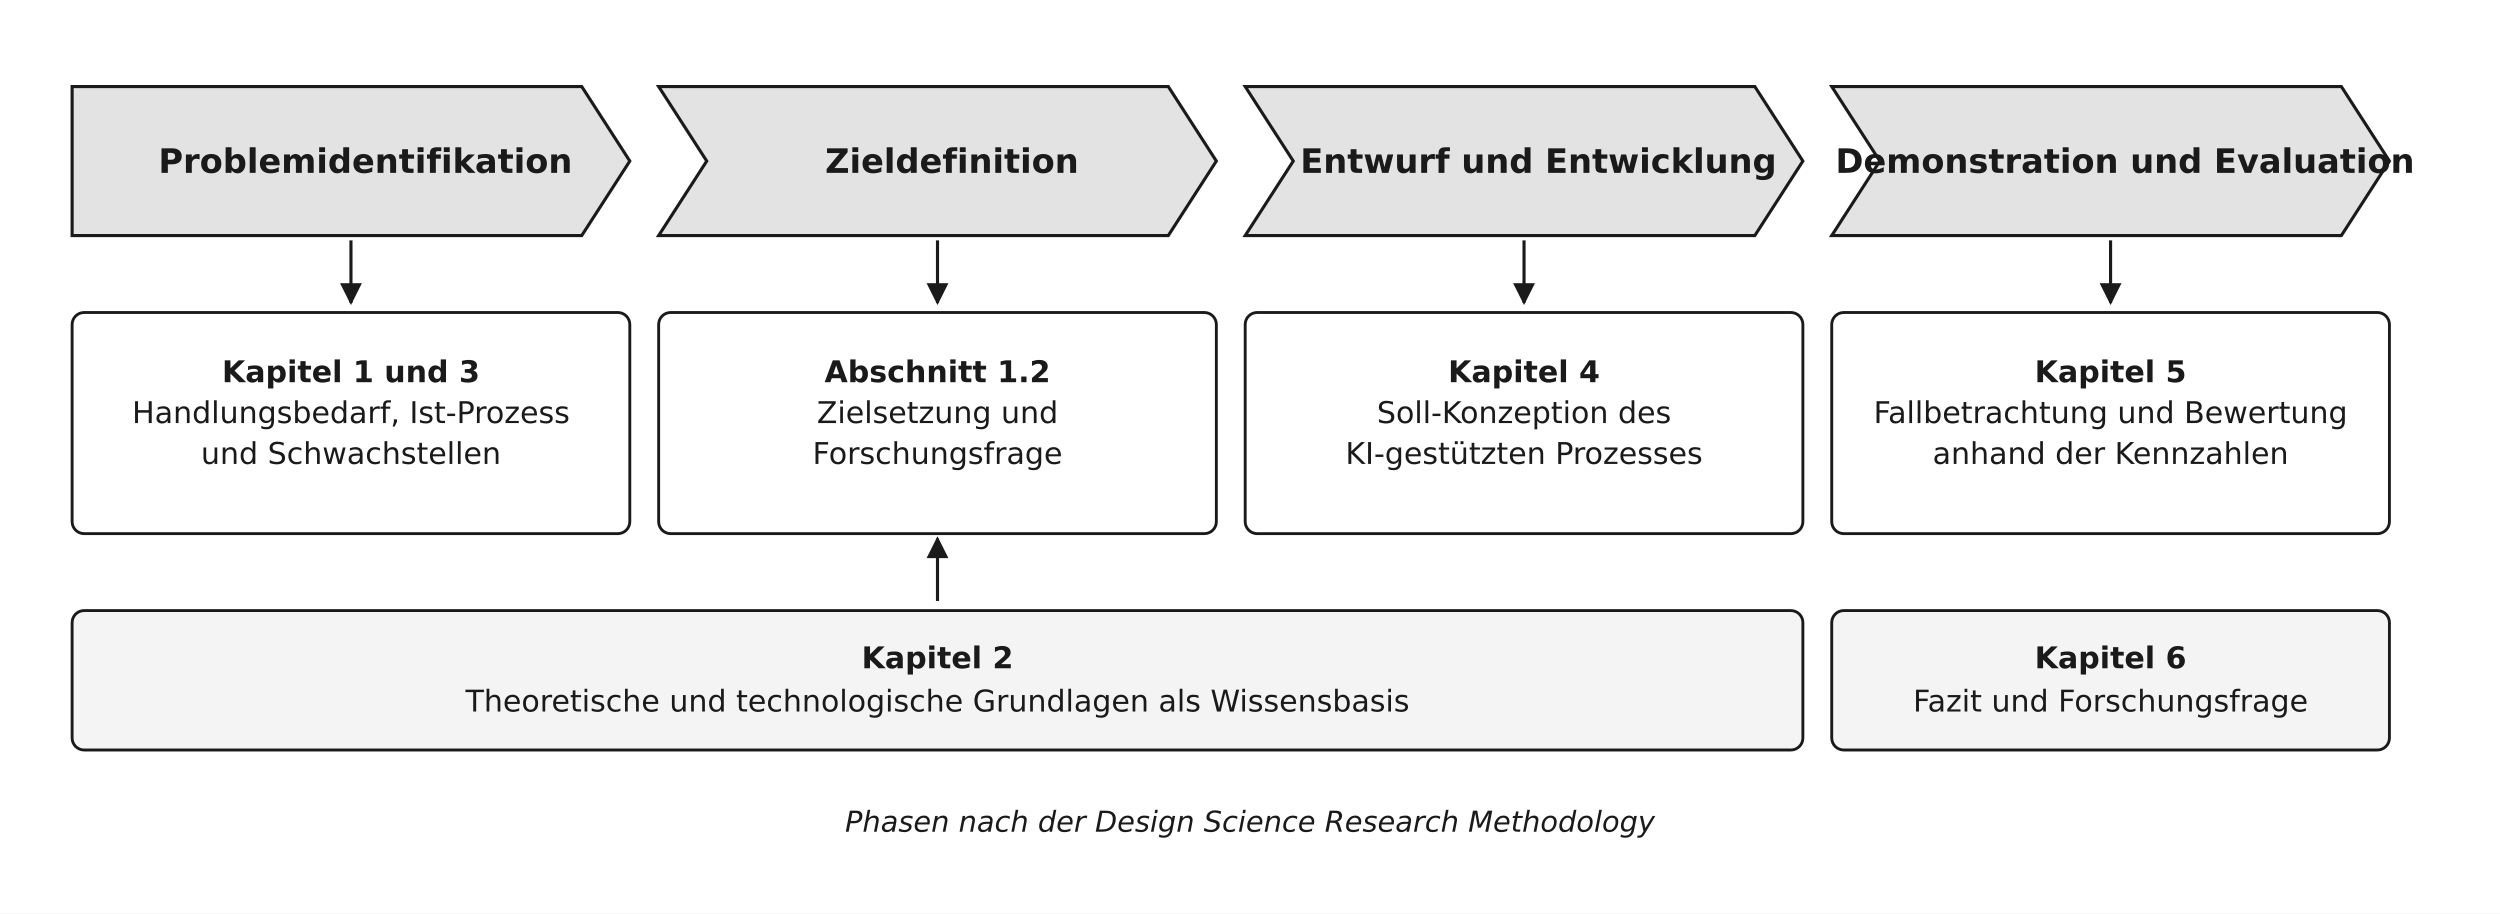
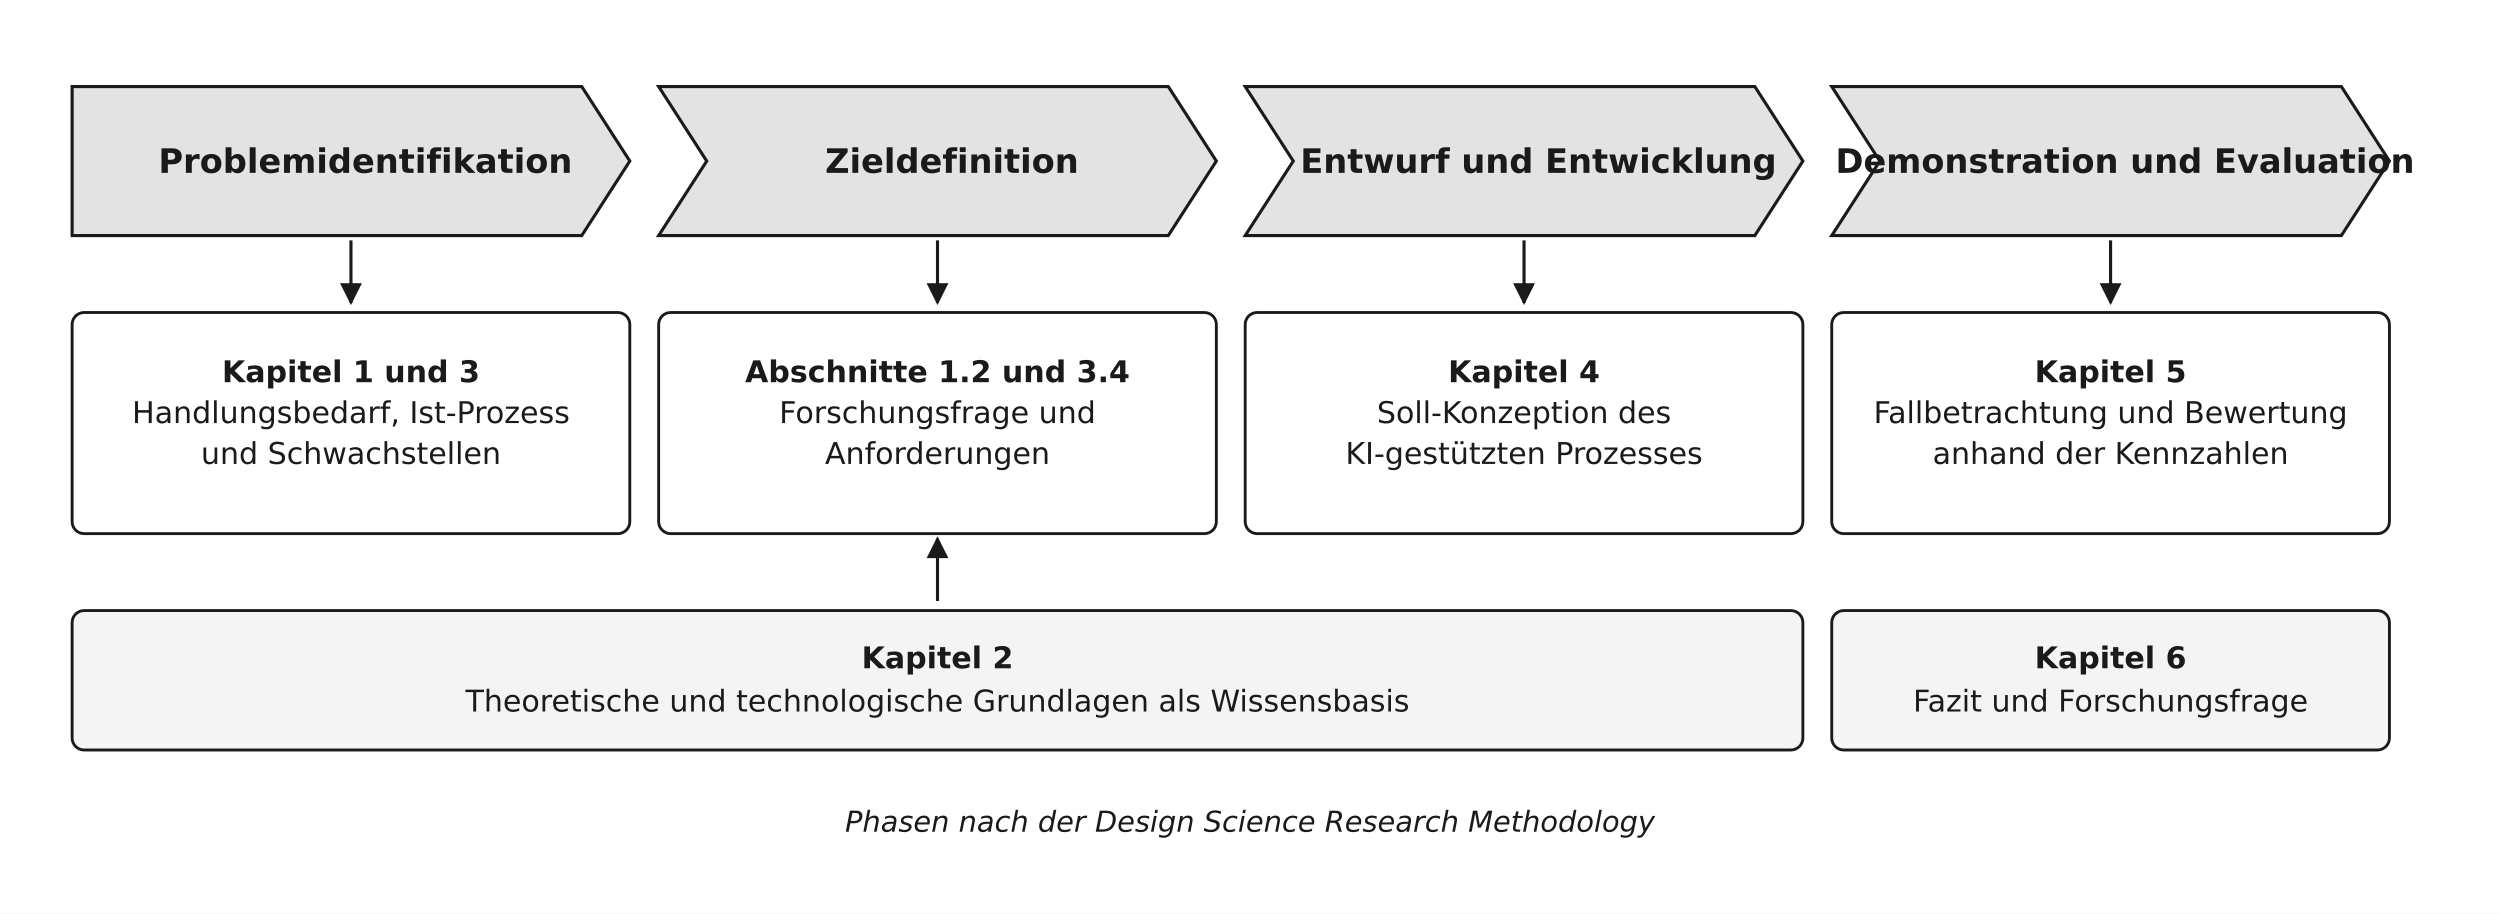
<svg xmlns="http://www.w3.org/2000/svg" width="1040" height="380" viewBox="0 0 1040 380" font-family="Carlito, DejaVu Sans, sans-serif">
  <defs>
    <marker id="seq" viewBox="0 0 10 10" refX="9" refY="5" markerWidth="7" markerHeight="7" orient="auto-start-reverse">
      <path d="M 0 0 L 10 5 L 0 10 z" fill="#1a1a1a" />
    </marker>
    <marker id="msg" viewBox="0 0 10 10" refX="9" refY="5" markerWidth="8" markerHeight="8" orient="auto-start-reverse">
      <path d="M 0 0 L 10 5 L 0 10 z" fill="#ffffff" stroke="#1a1a1a" stroke-width="1" />
    </marker>
    <marker id="msgstart" viewBox="0 0 10 10" refX="5" refY="5" markerWidth="7" markerHeight="7" orient="auto">
      <circle cx="5" cy="5" r="3.5" fill="#ffffff" stroke="#1a1a1a" stroke-width="1" />
    </marker>
  </defs>
  <rect width="1040" height="380" fill="#ffffff" />
  <polygon points="30,36 242,36 262,67.0 242,98 30,98" fill="#e3e3e3" stroke="#1a1a1a" stroke-width="1.3" />
  <text x="152.0" y="71.9" font-size="14" text-anchor="middle" font-weight="bold" font-style="normal" fill="#1a1a1a">Problemidentifikation</text>
  <polygon points="274,36 486,36 506,67.0 486,98 274,98 294,67.0" fill="#e3e3e3" stroke="#1a1a1a" stroke-width="1.3" />
  <text x="396.0" y="71.9" font-size="14" text-anchor="middle" font-weight="bold" font-style="normal" fill="#1a1a1a">Zieldefinition</text>
  <polygon points="518,36 730,36 750,67.0 730,98 518,98 538,67.0" fill="#e3e3e3" stroke="#1a1a1a" stroke-width="1.3" />
  <text x="640.0" y="71.9" font-size="14" text-anchor="middle" font-weight="bold" font-style="normal" fill="#1a1a1a">Entwurf und Entwicklung</text>
  <polygon points="762,36 974,36 994,67.0 974,98 762,98 782,67.0" fill="#e3e3e3" stroke="#1a1a1a" stroke-width="1.3" />
  <text x="884.0" y="71.9" font-size="14" text-anchor="middle" font-weight="bold" font-style="normal" fill="#1a1a1a">Demonstration und Evaluation</text>
  <rect x="30" y="130" width="232" height="92" rx="5" fill="#ffffff" stroke="#1a1a1a" stroke-width="1.2" />
  <text x="146.0" y="159.0" font-size="12.5" text-anchor="middle" font-weight="bold" font-style="normal" fill="#1a1a1a">Kapitel 1 und 3</text>
  <text x="146.0" y="176.0" font-size="12.5" text-anchor="middle" font-weight="normal" font-style="normal" fill="#1a1a1a">Handlungsbedarf, Ist-Prozess</text>
  <text x="146.0" y="193.0" font-size="12.5" text-anchor="middle" font-weight="normal" font-style="normal" fill="#1a1a1a">und Schwachstellen</text>
  <path d="M 146.0 100 L 146.0 126" fill="none" stroke="#1a1a1a" stroke-width="1.3" marker-end="url(#seq)" />
  <rect x="274" y="130" width="232" height="92" rx="5" fill="#ffffff" stroke="#1a1a1a" stroke-width="1.2" />
-   <text x="390.0" y="159.0" font-size="12.5" text-anchor="middle" font-weight="bold" font-style="normal" fill="#1a1a1a">Abschnitt 1.2</text>
-   <text x="390.0" y="176.0" font-size="12.5" text-anchor="middle" font-weight="normal" font-style="normal" fill="#1a1a1a">Zielsetzung und</text>
-   <text x="390.0" y="193.0" font-size="12.5" text-anchor="middle" font-weight="normal" font-style="normal" fill="#1a1a1a">Forschungsfrage</text>
+   <text x="390.0" y="159.0" font-size="12.5" text-anchor="middle" font-weight="bold" font-style="normal" fill="#1a1a1a">Abschnitte 1.2 und 3.4</text>
+   <text x="390.0" y="176.0" font-size="12.5" text-anchor="middle" font-weight="normal" font-style="normal" fill="#1a1a1a">Forschungsfrage und</text>
+   <text x="390.0" y="193.0" font-size="12.5" text-anchor="middle" font-weight="normal" font-style="normal" fill="#1a1a1a">Anforderungen</text>
  <path d="M 390.0 100 L 390.0 126" fill="none" stroke="#1a1a1a" stroke-width="1.3" marker-end="url(#seq)" />
  <rect x="518" y="130" width="232" height="92" rx="5" fill="#ffffff" stroke="#1a1a1a" stroke-width="1.2" />
  <text x="634.0" y="159.0" font-size="12.5" text-anchor="middle" font-weight="bold" font-style="normal" fill="#1a1a1a">Kapitel 4</text>
  <text x="634.0" y="176.0" font-size="12.5" text-anchor="middle" font-weight="normal" font-style="normal" fill="#1a1a1a">Soll-Konzeption des</text>
  <text x="634.0" y="193.0" font-size="12.5" text-anchor="middle" font-weight="normal" font-style="normal" fill="#1a1a1a">KI-gestützten Prozesses</text>
  <path d="M 634.0 100 L 634.0 126" fill="none" stroke="#1a1a1a" stroke-width="1.3" marker-end="url(#seq)" />
  <rect x="762" y="130" width="232" height="92" rx="5" fill="#ffffff" stroke="#1a1a1a" stroke-width="1.2" />
  <text x="878.0" y="159.0" font-size="12.5" text-anchor="middle" font-weight="bold" font-style="normal" fill="#1a1a1a">Kapitel 5</text>
  <text x="878.0" y="176.0" font-size="12.5" text-anchor="middle" font-weight="normal" font-style="normal" fill="#1a1a1a">Fallbetrachtung und Bewertung</text>
  <text x="878.0" y="193.0" font-size="12.5" text-anchor="middle" font-weight="normal" font-style="normal" fill="#1a1a1a">anhand der Kennzahlen</text>
  <path d="M 878.0 100 L 878.0 126" fill="none" stroke="#1a1a1a" stroke-width="1.3" marker-end="url(#seq)" />
  <rect x="30" y="254" width="720" height="58" rx="5" fill="#f4f4f4" stroke="#1a1a1a" stroke-width="1.2" />
  <text x="390.0" y="278" font-size="12.5" text-anchor="middle" font-weight="bold" font-style="normal" fill="#1a1a1a">Kapitel 2</text>
  <text x="390.0" y="296" font-size="12.5" text-anchor="middle" font-weight="normal" font-style="normal" fill="#1a1a1a">Theoretische und technologische Grundlagen als Wissensbasis</text>
  <rect x="762" y="254" width="232" height="58" rx="5" fill="#f4f4f4" stroke="#1a1a1a" stroke-width="1.2" />
  <text x="878.0" y="278" font-size="12.5" text-anchor="middle" font-weight="bold" font-style="normal" fill="#1a1a1a">Kapitel 6</text>
  <text x="878.0" y="296" font-size="12.5" text-anchor="middle" font-weight="normal" font-style="normal" fill="#1a1a1a">Fazit und Forschungsfrage</text>
  <path d="M 390.0 250 L 390.0 224" fill="none" stroke="#1a1a1a" stroke-width="1.3" marker-end="url(#seq)" />
  <text x="520.0" y="346" font-size="12" text-anchor="middle" font-weight="normal" font-style="italic" fill="#1a1a1a">Phasen nach der Design Science Research Methodology</text>
</svg>
